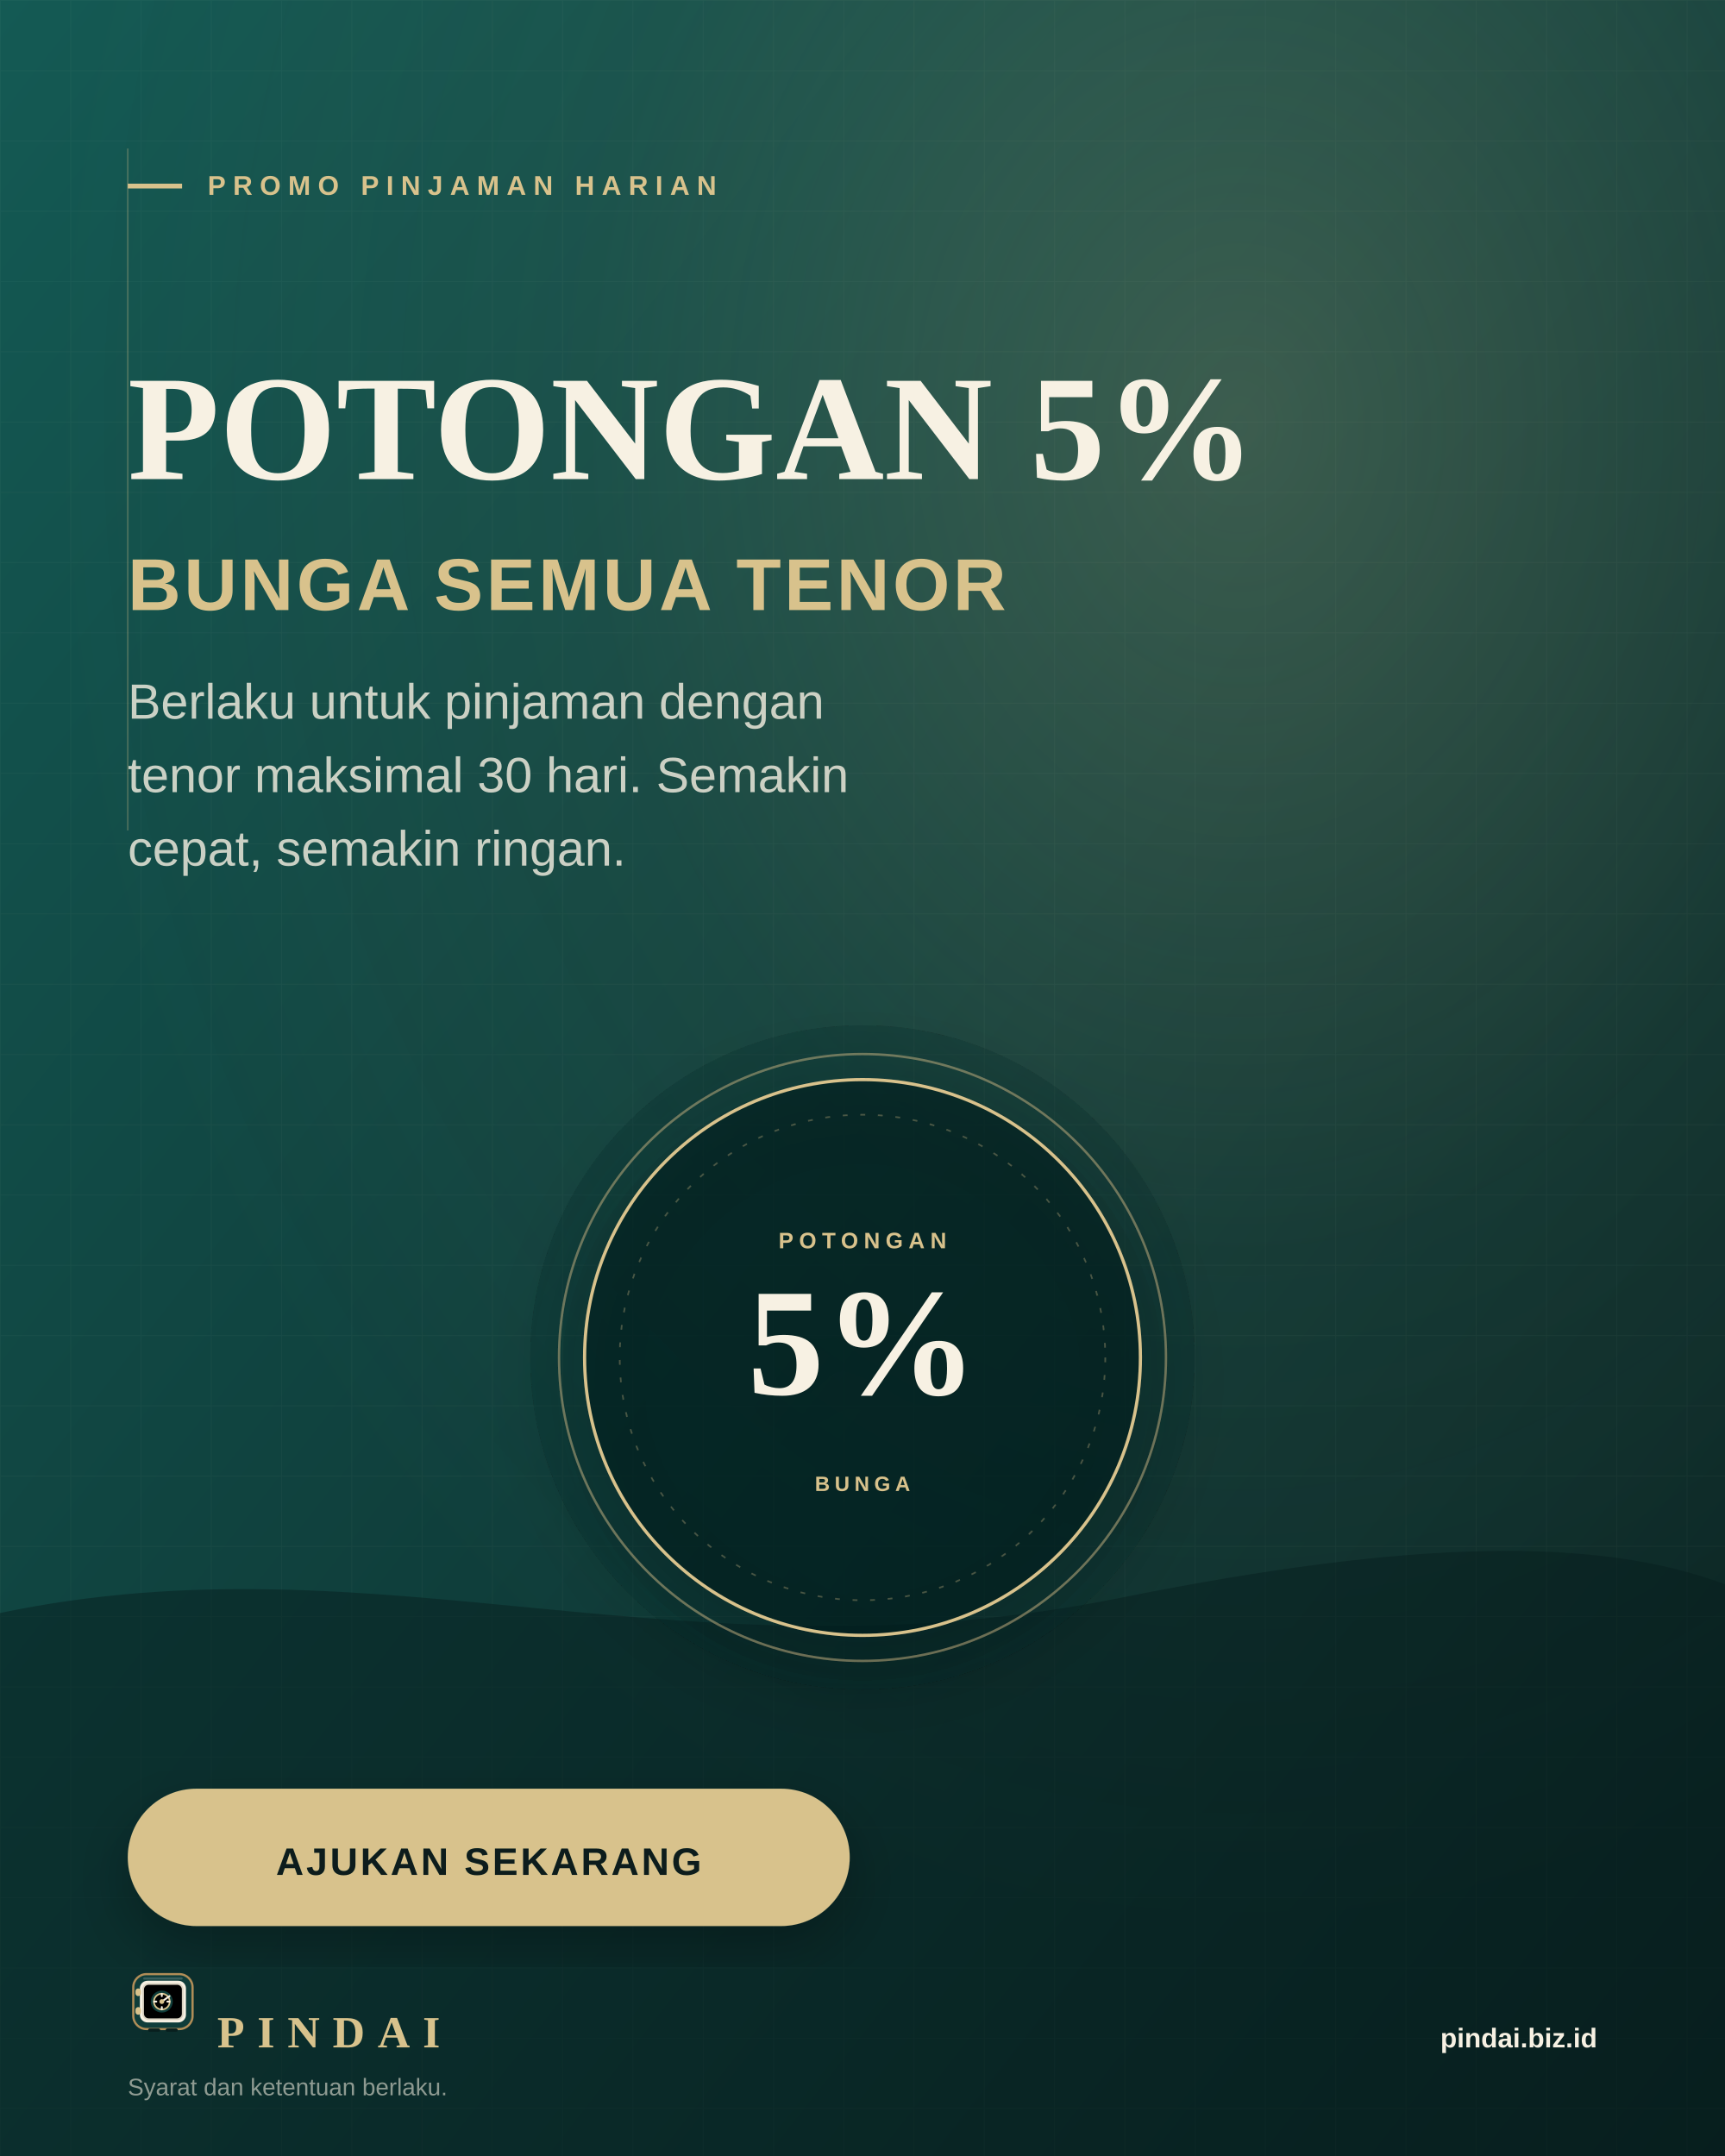
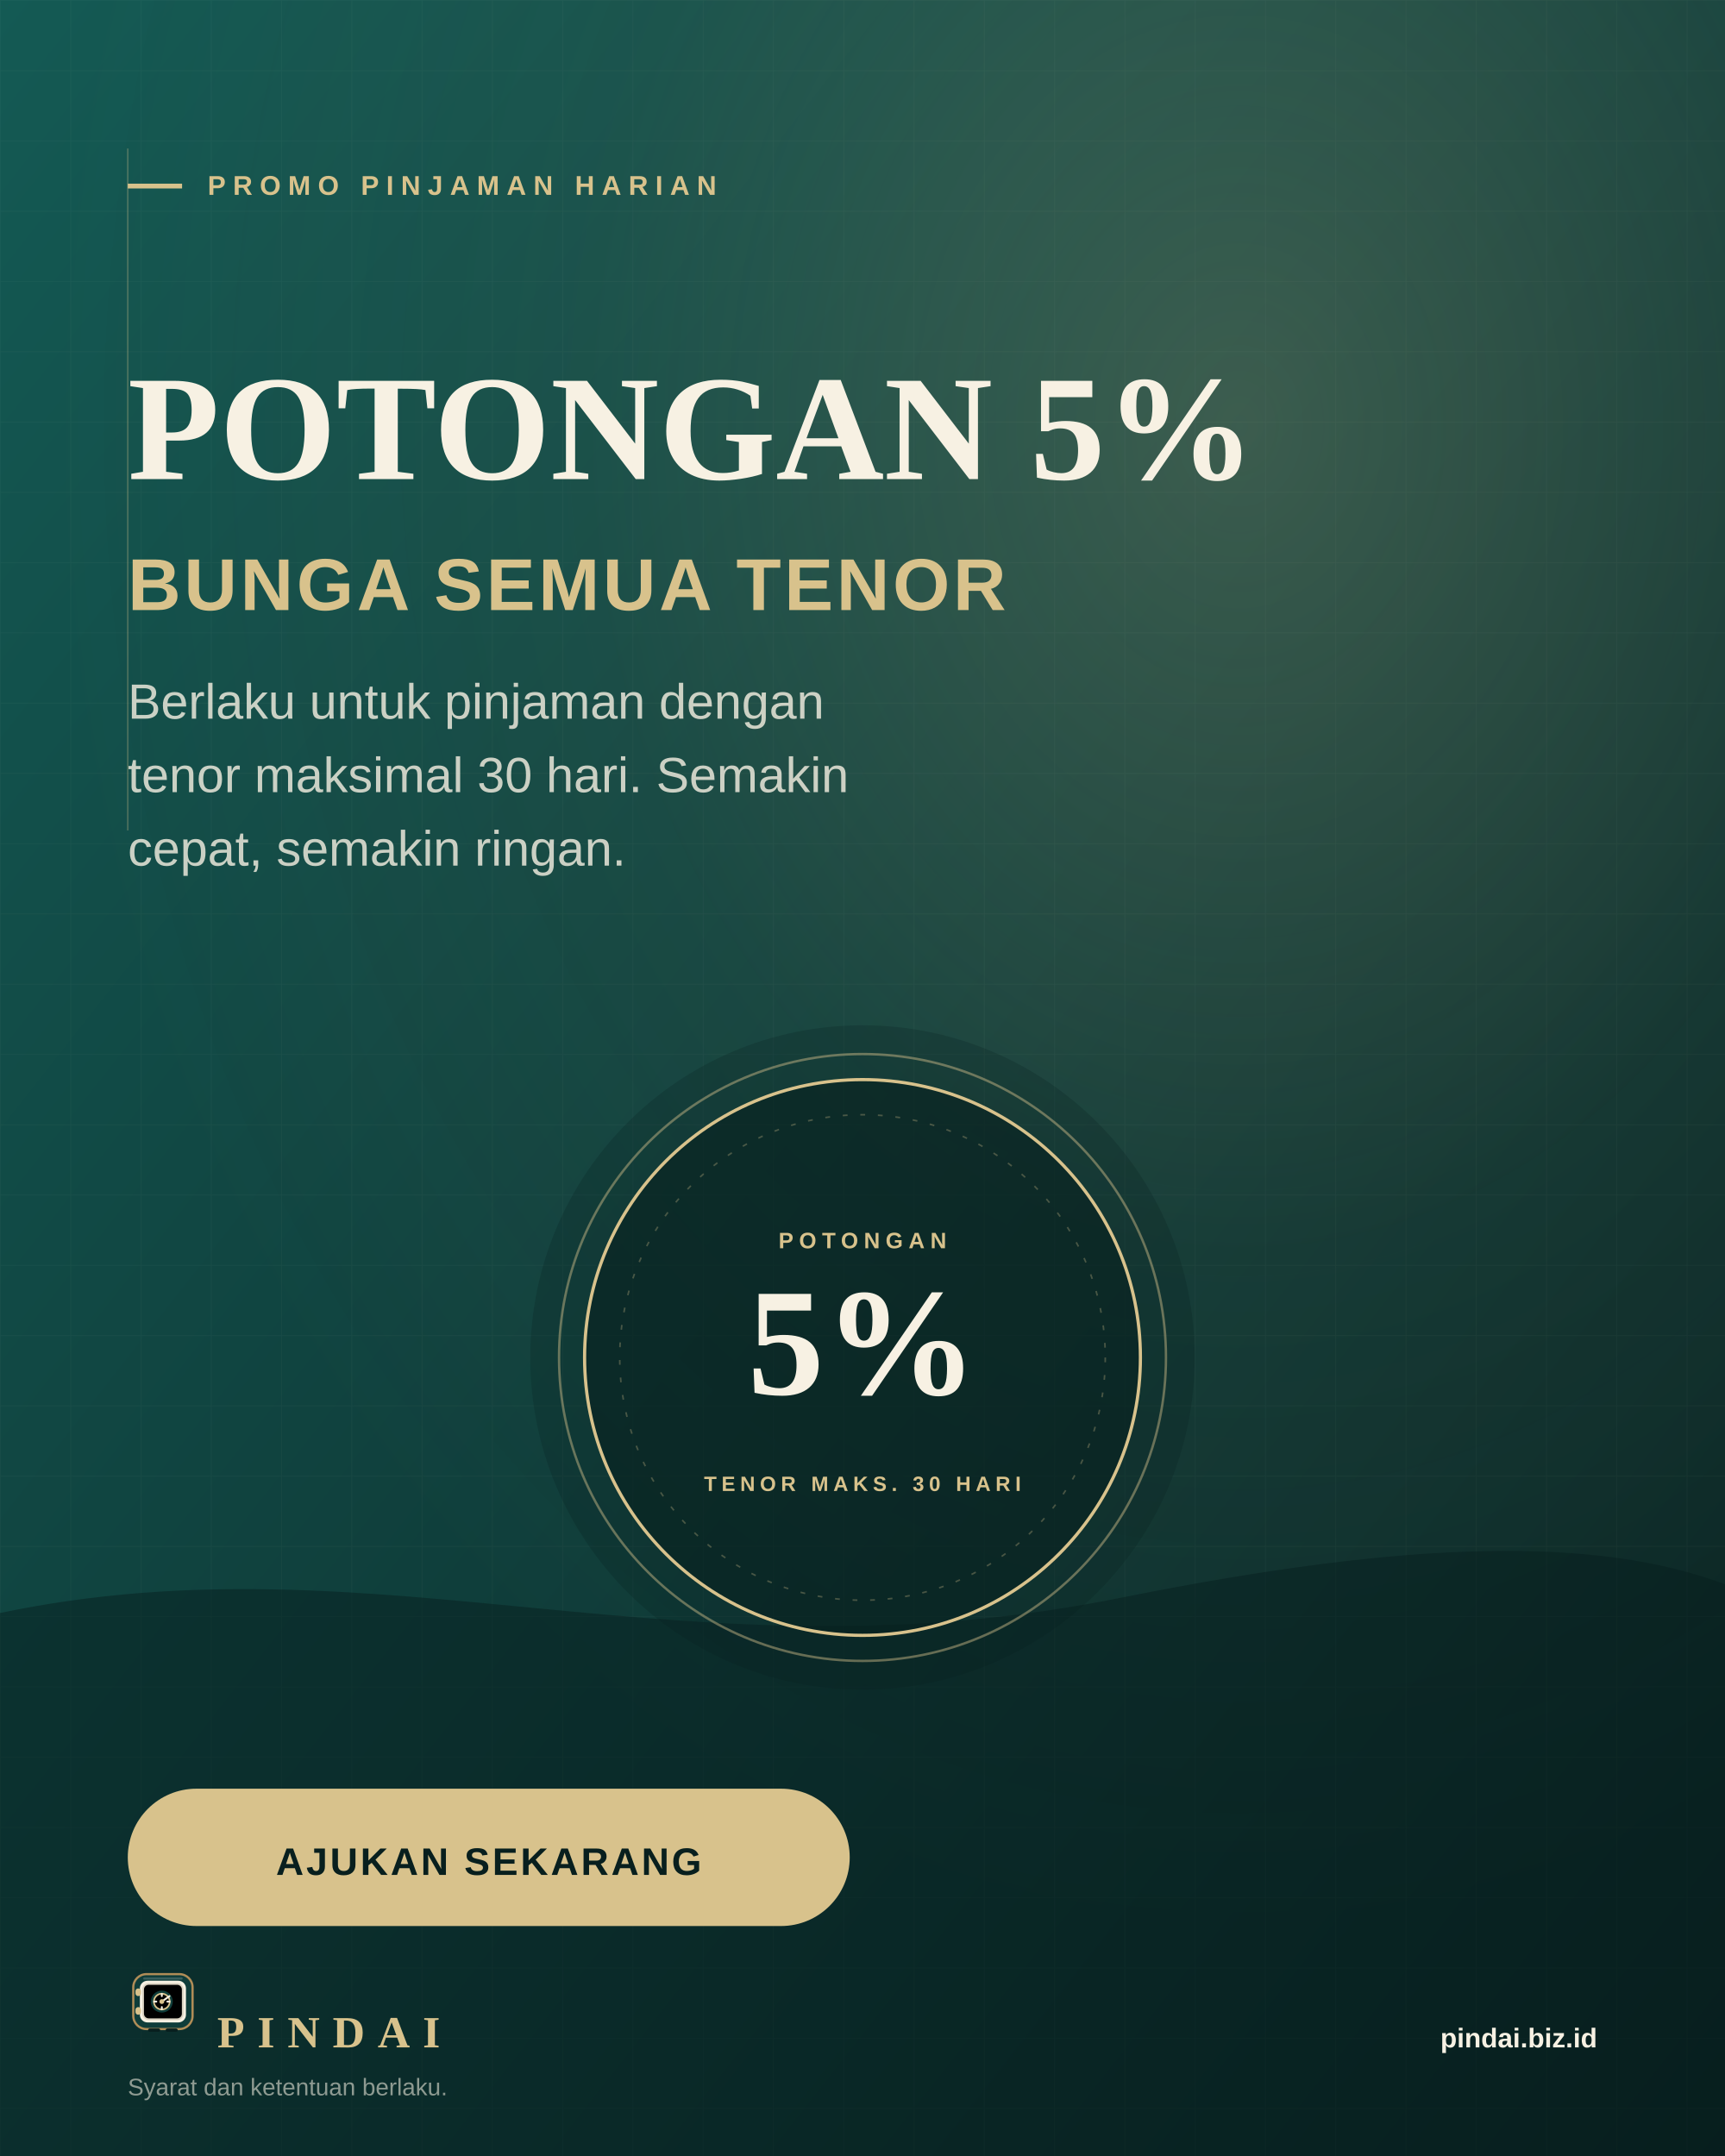
<svg xmlns="http://www.w3.org/2000/svg" width="1080" height="1350" viewBox="0 0 1080 1350">
  <defs>
    <linearGradient id="latar" x1="0" y1="0" x2="1" y2="1">
      <stop offset="0" stop-color="#145a54" />
      <stop offset="0.52" stop-color="#0f3d3a" />
      <stop offset="1" stop-color="#081f1e" />
    </linearGradient>
    <radialGradient id="cahaya" cx="0.72" cy="0.2" r="0.7">
      <stop offset="0" stop-color="#d8c28c" stop-opacity="0.22" />
      <stop offset="0.55" stop-color="#d8c28c" stop-opacity="0.05" />
      <stop offset="1" stop-color="#d8c28c" stop-opacity="0" />
    </radialGradient>
    <pattern id="garis" width="44" height="44" patternUnits="userSpaceOnUse">
      <path d="M44 0H0V44" fill="none" stroke="#f7f1e3" stroke-opacity="0.035" />
    </pattern>
-     <filter id="bayang" x="-30%" y="-30%" width="160%" height="160%">
-       <feDropShadow dx="0" dy="14" stdDeviation="18" flood-color="#000000" flood-opacity="0.28" />
-     </filter>
  </defs>
  <rect width="1080" height="1350" fill="url(#latar)" />
  <rect width="1080" height="1350" fill="url(#garis)" />
  <rect width="1080" height="1350" fill="url(#cahaya)" />
  <path d="M0 1010C238 960 430 1056 704 1000C884 964 1000 962 1080 992V1350H0Z" fill="#081f1e" fill-opacity="0.48" />
  <path d="M80 93V520" stroke="#d8c28c" stroke-opacity="0.28" stroke-width="1" />
  <g font-family="Liberation Sans, Arial, sans-serif" font-size="17" font-weight="700" letter-spacing="4.5" fill="#d8c28c">
    <rect x="80" y="115" width="34" height="3" fill="#d8c28c" />
    <text x="130" y="122">PROMO PINJAMAN HARIAN</text>
  </g>
  <text x="80" y="300" font-family="Bitstream Charter, Liberation Serif, serif" font-size="94" font-weight="700" fill="#f7f1e3">POTONGAN 5%</text>
  <text x="80" y="382" font-family="Liberation Sans, Arial, sans-serif" font-size="46" font-weight="700" letter-spacing="2" fill="#d8c28c">BUNGA SEMUA TENOR</text>
  <text x="80" y="450" font-family="Liberation Sans, Arial, sans-serif" font-size="31" fill="#f7f1e3" fill-opacity="0.8">
    <tspan x="80" dy="0">Berlaku untuk pinjaman dengan</tspan>
    <tspan x="80" dy="46">tenor maksimal 30 hari. Semakin</tspan>
    <tspan x="80" dy="46">cepat, semakin ringan.</tspan>
  </text>
-   <g transform="translate(540 850)" filter="url(#bayang)">
+   <g transform="translate(540 850)">
    <circle r="208" fill="#081f1e" fill-opacity="0.22" />
    <circle r="190" fill="none" stroke="#d8c28c" stroke-opacity="0.45" stroke-width="1.5" />
    <circle r="174" fill="#081f1e" fill-opacity="0.58" stroke="#d8c28c" stroke-width="2" />
    <circle r="152" fill="none" stroke="#d8c28c" stroke-opacity="0.3" stroke-width="1" stroke-dasharray="3 8" />
    <text y="-68.4" text-anchor="middle" font-family="Liberation Sans, Arial, sans-serif" font-size="14" font-weight="700" letter-spacing="3.5" fill="#d8c28c">POTONGAN</text>
    <text y="23.04" text-anchor="middle" font-family="Bitstream Charter, Liberation Serif, serif" font-size="96" font-weight="700" fill="#f7f1e3">5%</text>
-     <text y="83.6" text-anchor="middle" font-family="Liberation Sans, Arial, sans-serif" font-size="13" font-weight="700" letter-spacing="3" fill="#d8c28c">BUNGA</text>
+     <text y="83.6" text-anchor="middle" font-family="Liberation Sans, Arial, sans-serif" font-size="13" font-weight="700" letter-spacing="3" fill="#d8c28c">TENOR MAKS. 30 HARI</text>
  </g>
-   <g filter="url(#bayang)">
+   <g>
    <rect x="80" y="1120" width="452" height="86" rx="43" fill="#d8c28c" />
    <text x="306" y="1174" text-anchor="middle" font-family="Liberation Sans, Arial, sans-serif" font-size="24" font-weight="700" letter-spacing="1.6" fill="#081f1e">AJUKAN SEKARANG</text>
  </g>
  <g transform="translate(80 1232) scale(0.6875)">
    <rect x="5" y="6" width="54" height="50" rx="12" fill="#0f3d3a" stroke="#b08d57" stroke-width="2" />
    <path d="M15 10h34" stroke="#ffffff" stroke-opacity="0.18" stroke-width="2" stroke-linecap="round" />
    <rect x="11" y="12" width="42" height="38" rx="7" fill="#f7f1e3" />
    <rect x="14" y="15" width="36" height="32" rx="5" stroke="#d9d2c1" stroke-width="1.5" />
    <rect x="7" y="19" width="5" height="7" rx="2.5" fill="#d8c28c" />
    <rect x="7" y="36" width="5" height="7" rx="2.5" fill="#d8c28c" />
    <circle cx="31" cy="31" r="10" fill="#0f3d3a" />
    <circle cx="31" cy="31" r="7.2" stroke="#d8c28c" stroke-width="1.5" />
    <path d="M31 31l7-5M31 24v2M38 31h-2M31 38v-2M24 31h2" stroke="#f7f1e3" stroke-width="1.7" stroke-linecap="round" />
    <circle cx="31" cy="31" r="2.2" fill="#d8c28c" />
    <path d="M20 57h8M36 57h8" stroke="#081f1e" stroke-width="3" stroke-linecap="round" />
  </g>
  <text x="136" y="1282" font-family="Bitstream Charter, Liberation Serif, serif" font-size="28" font-weight="700" letter-spacing="8" fill="#d8c28c">PINDAI</text>
  <text x="80" y="1312" font-family="Liberation Sans, Arial, sans-serif" font-size="15" fill="#f7f1e3" fill-opacity="0.56">Syarat dan ketentuan berlaku.</text>
  <text x="1000" y="1282" text-anchor="end" font-family="Liberation Sans, Arial, sans-serif" font-size="17" font-weight="700" fill="#f7f1e3">pindai.biz.id</text>
</svg>
